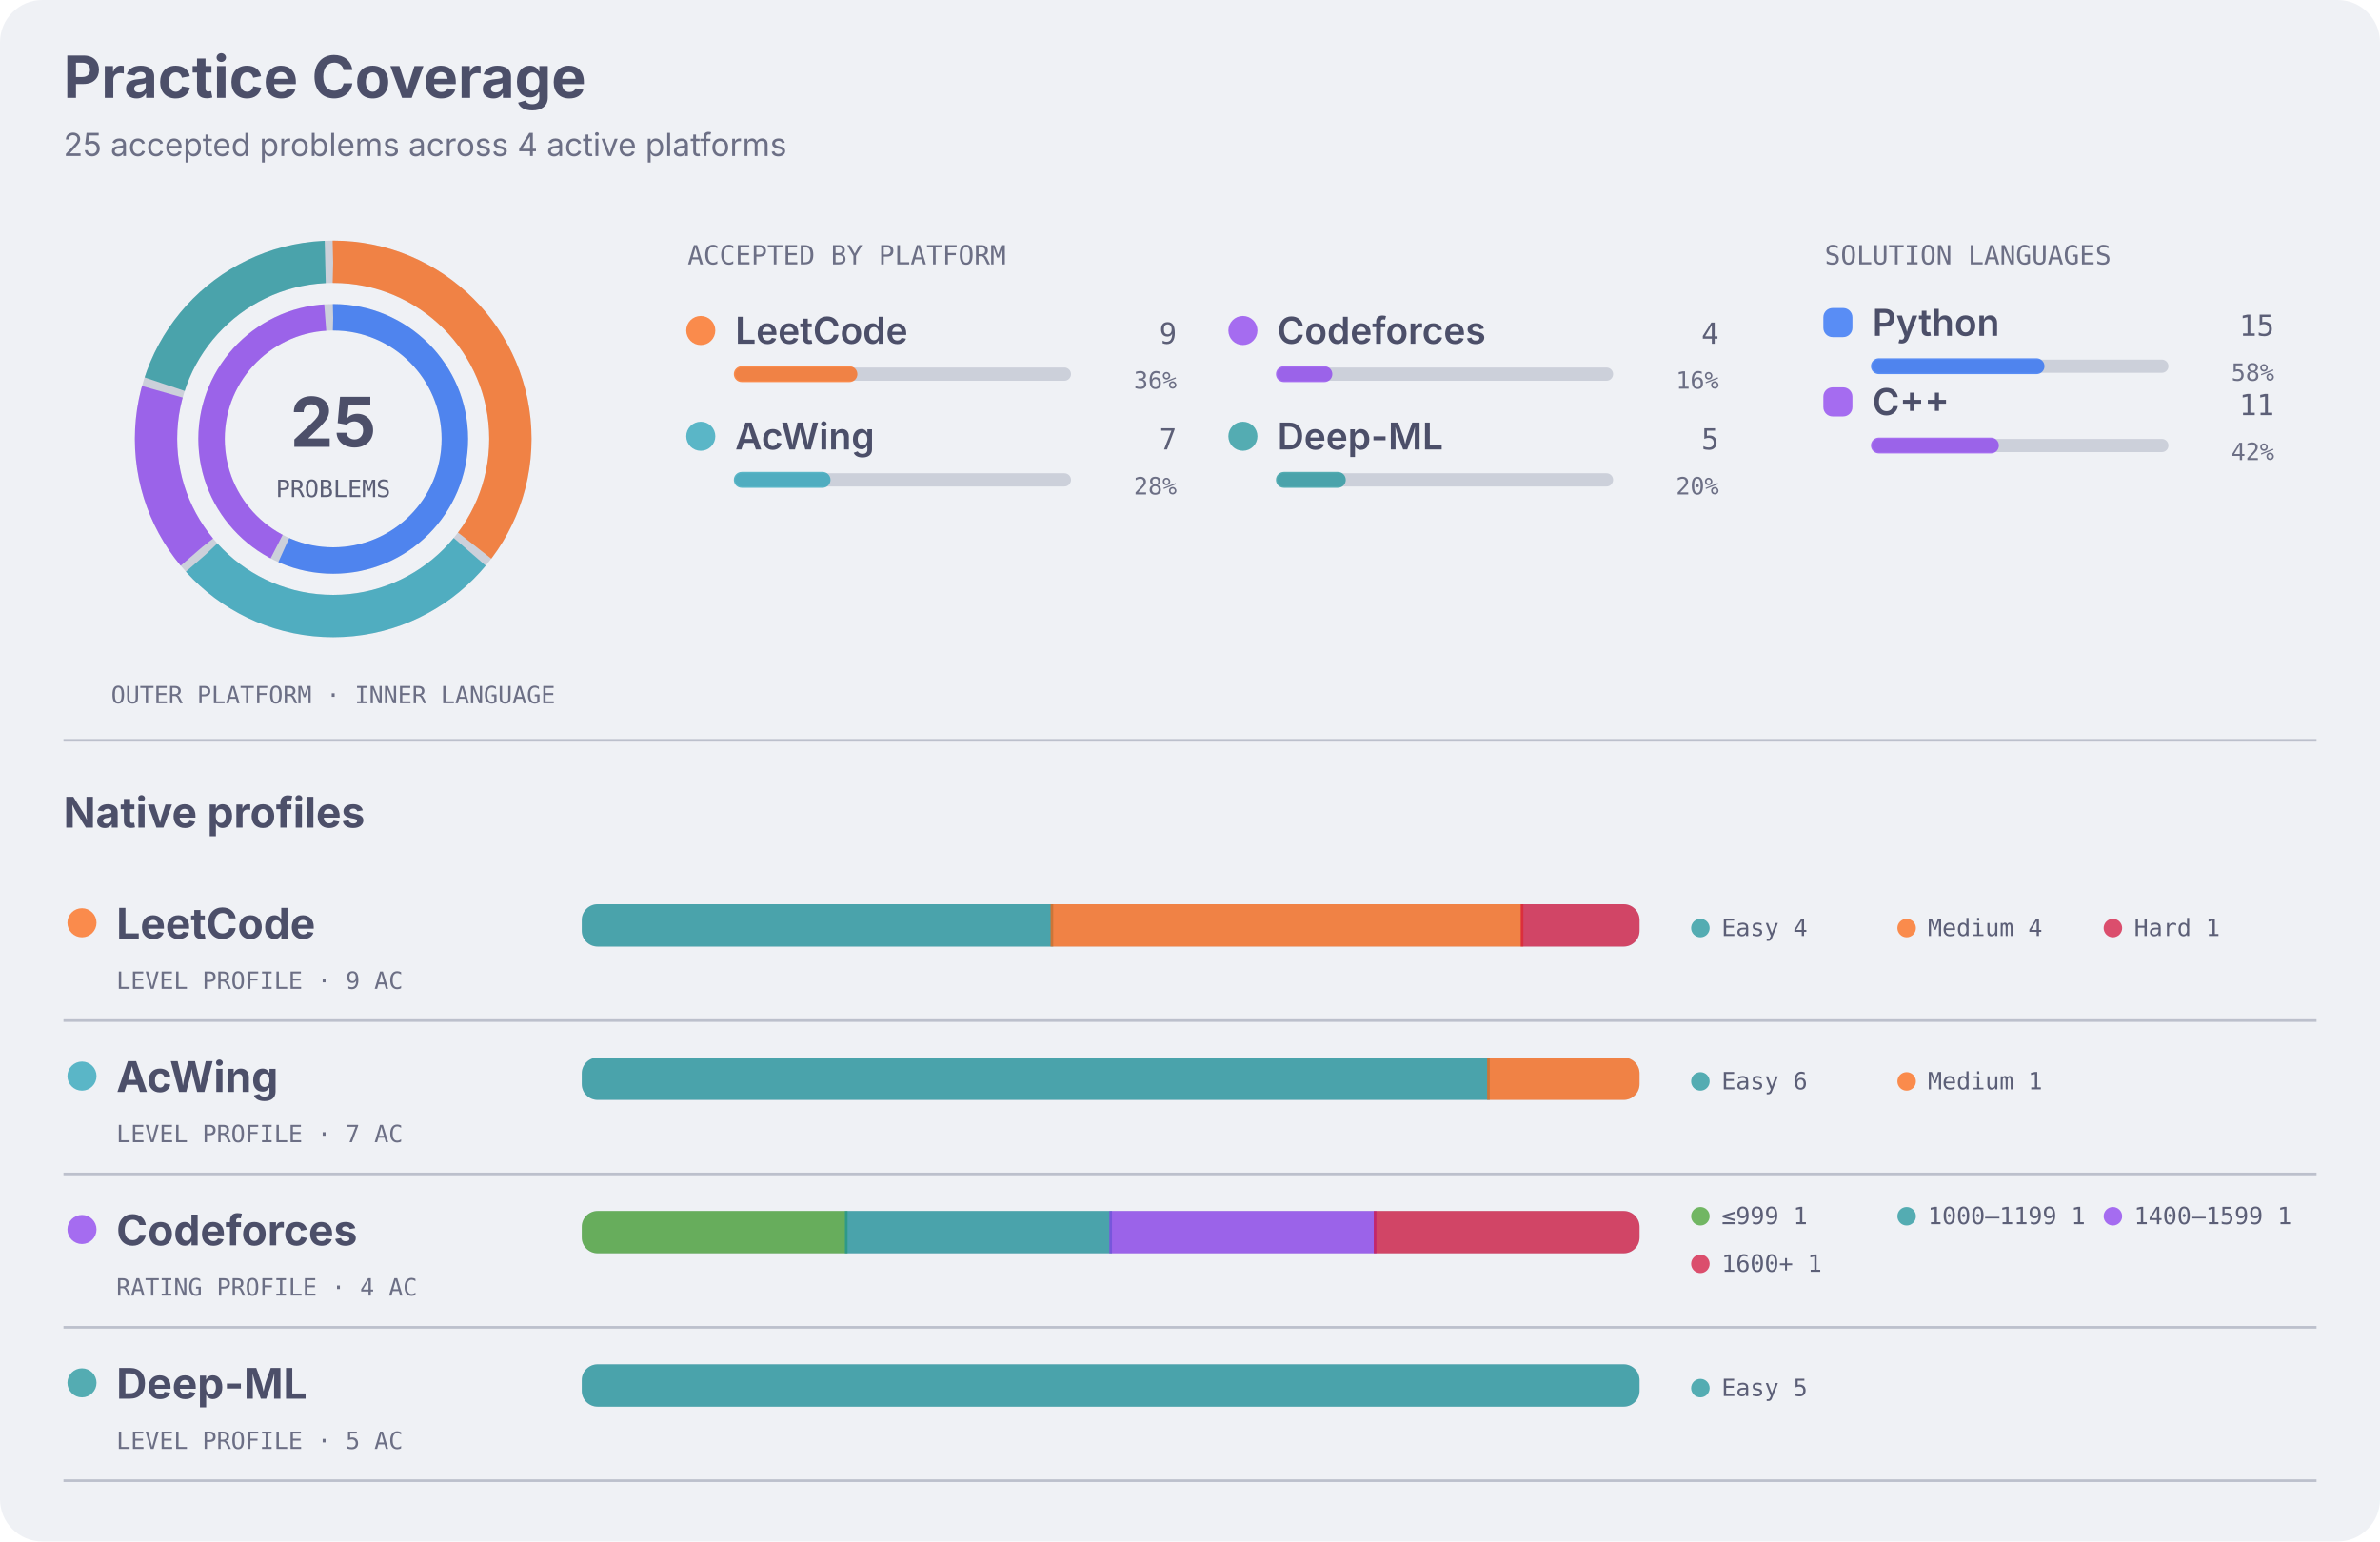
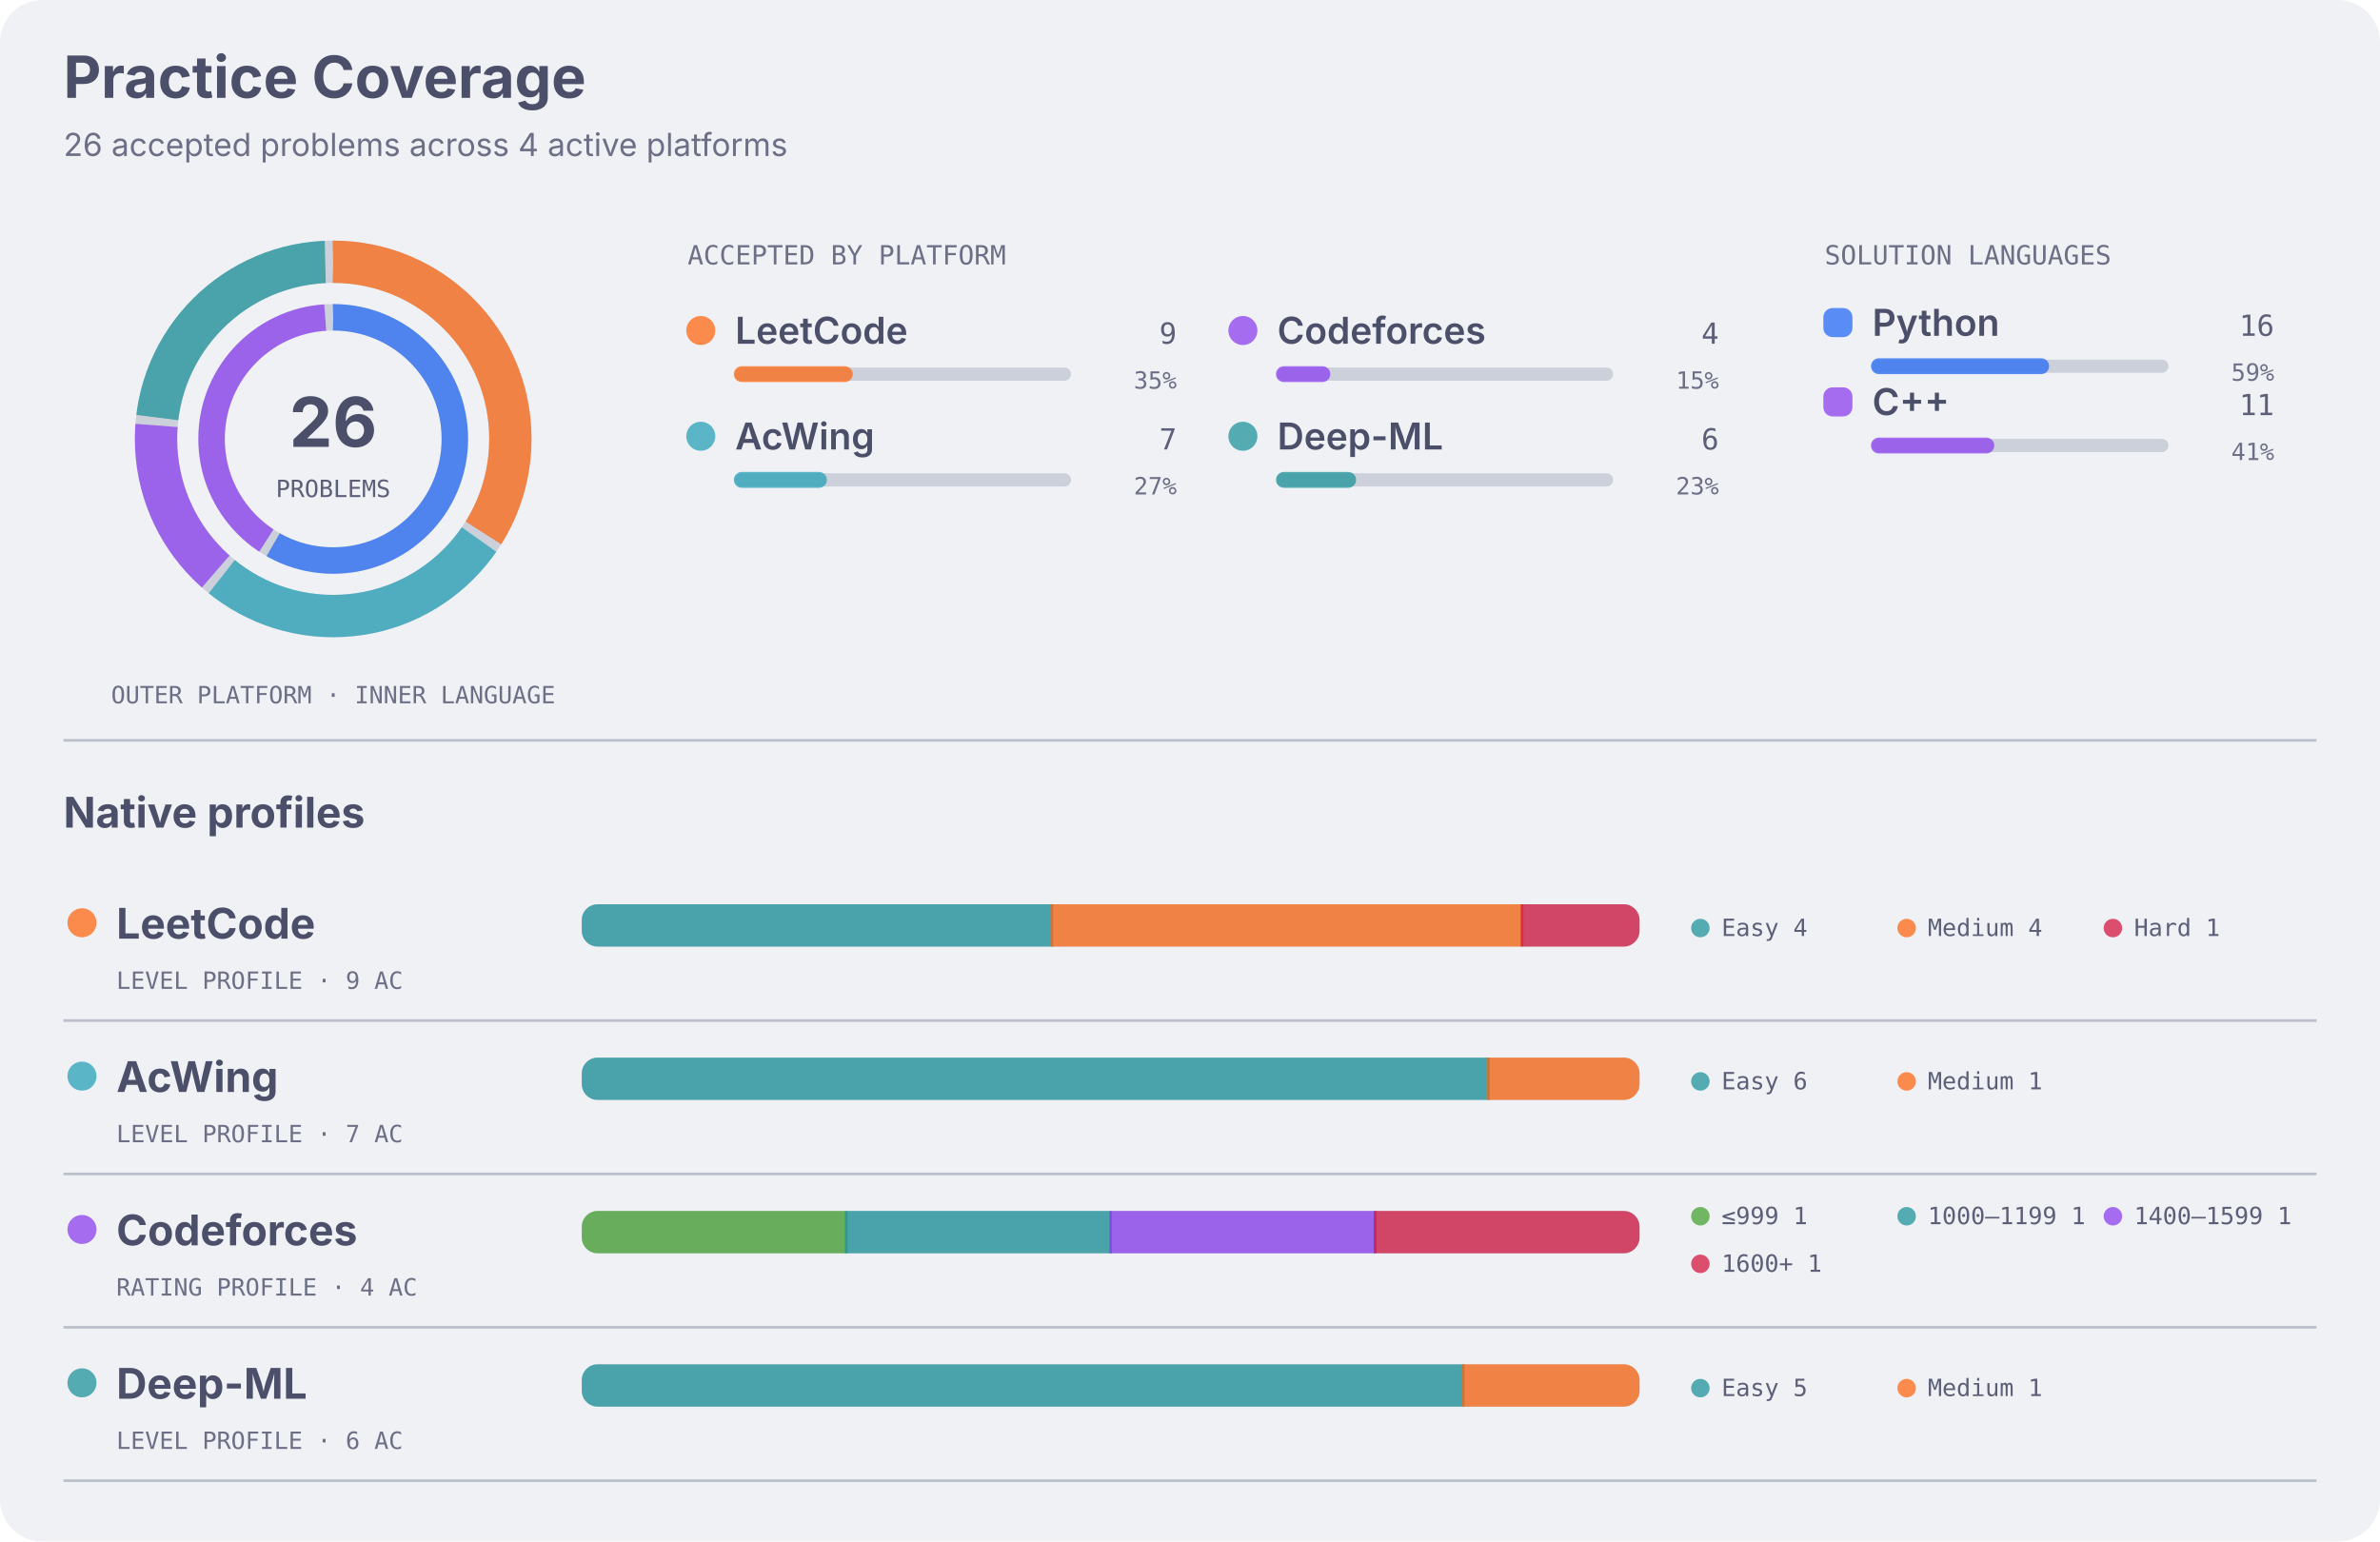
<svg xmlns="http://www.w3.org/2000/svg" width="900" height="583" viewBox="0 0 900 583" role="img" aria-labelledby="coverage-title coverage-desc">
  <style>
    .coverage-background { fill: #eff1f5; }
    .coverage-primary { fill: #4c4f69; }
    .coverage-secondary { fill: #5c5f77; }
    .coverage-muted { fill: #6c6f85; }
    .coverage-track { fill: #ccd0da; }
    .coverage-track-stroke { stroke: #ccd0da; }
    .coverage-divider { stroke: #bcc0cc; }
    .coverage-yellow { fill: #df8e1d; stroke: #df8e1d; }
    .coverage-blue { fill: #1e66f5; stroke: #1e66f5; }
    .coverage-sapphire { fill: #209fb5; stroke: #209fb5; }
    .coverage-mauve { fill: #8839ef; stroke: #8839ef; }
    .coverage-green { fill: #40a02b; stroke: #40a02b; }
    .coverage-peach { fill: #fe640b; stroke: #fe640b; }
    .coverage-red { fill: #d20f39; stroke: #d20f39; }
    .coverage-teal { fill: #179299; stroke: #179299; }
    .coverage-overlay { fill: #7c7f93; stroke: #7c7f93; }
    .coverage-accent { opacity: 0.72; }
    .coverage-empty { opacity: 0.32; }
    @media (prefers-color-scheme: dark) {
      .coverage-background { fill: #1e1e2e; }
      .coverage-primary { fill: #cdd6f4; }
      .coverage-secondary { fill: #bac2de; }
      .coverage-muted { fill: #a6adc8; }
      .coverage-track { fill: #313244; }
      .coverage-track-stroke { stroke: #313244; }
      .coverage-divider { stroke: #45475a; }
      .coverage-yellow { fill: #f9e2af; stroke: #f9e2af; }
      .coverage-blue { fill: #89b4fa; stroke: #89b4fa; }
      .coverage-sapphire { fill: #74c7ec; stroke: #74c7ec; }
      .coverage-mauve { fill: #cba6f7; stroke: #cba6f7; }
      .coverage-green { fill: #a6e3a1; stroke: #a6e3a1; }
      .coverage-peach { fill: #fab387; stroke: #fab387; }
      .coverage-red { fill: #f38ba8; stroke: #f38ba8; }
      .coverage-teal { fill: #94e2d5; stroke: #94e2d5; }
      .coverage-overlay { fill: #9399b2; stroke: #9399b2; }
      .coverage-accent { opacity: 1; }
      .coverage-empty { opacity: 0.45; }
    }
  </style>
  <rect class="coverage-background" width="900" height="583" rx="16" />
  <text class="coverage-primary" x="24" y="37" font-family="-apple-system,BlinkMacSystemFont,Segoe UI,sans-serif" font-size="22" font-weight="700">Practice Coverage</text>
-   <text class="coverage-muted" x="24" y="59" font-family="-apple-system,BlinkMacSystemFont,Segoe UI,sans-serif" font-size="12">25 accepted problems across 4 active platforms</text>
+   <text class="coverage-muted" x="24" y="59" font-family="-apple-system,BlinkMacSystemFont,Segoe UI,sans-serif" font-size="12">26 accepted problems across 4 active platforms</text>
  <circle class="coverage-track-stroke" cx="126" cy="166" r="67" fill="none" stroke-width="16" />
-   <circle class="coverage-accent coverage-peach" cx="126" cy="166" r="67" style="fill:none" stroke-width="16" stroke-dasharray="148.55 272.42" stroke-dashoffset="-0.00" transform="rotate(-90 126 166)" data-ring="platform" data-segment="LeetCode" data-count="9">
+   <circle class="coverage-accent coverage-peach" cx="126" cy="166" r="67" style="fill:none" stroke-width="16" stroke-dasharray="142.72 278.25" stroke-dashoffset="-0.00" transform="rotate(-90 126 166)" data-ring="platform" data-segment="LeetCode" data-count="9">
    </circle>
-   <circle class="coverage-accent coverage-sapphire" cx="126" cy="166" r="67" style="fill:none" stroke-width="16" stroke-dasharray="114.87 306.10" stroke-dashoffset="-151.55" transform="rotate(-90 126 166)" data-ring="platform" data-segment="AcWing" data-count="7">
+   <circle class="coverage-accent coverage-sapphire" cx="126" cy="166" r="67" style="fill:none" stroke-width="16" stroke-dasharray="110.34 310.63" stroke-dashoffset="-145.72" transform="rotate(-90 126 166)" data-ring="platform" data-segment="AcWing" data-count="7">
    </circle>
-   <circle class="coverage-accent coverage-mauve" cx="126" cy="166" r="67" style="fill:none" stroke-width="16" stroke-dasharray="64.36 356.62" stroke-dashoffset="-269.42" transform="rotate(-90 126 166)" data-ring="platform" data-segment="Codeforces" data-count="4">
+   <circle class="coverage-accent coverage-mauve" cx="126" cy="166" r="67" style="fill:none" stroke-width="16" stroke-dasharray="61.77 359.21" stroke-dashoffset="-259.06" transform="rotate(-90 126 166)" data-ring="platform" data-segment="Codeforces" data-count="4">
    </circle>
-   <circle class="coverage-accent coverage-teal" cx="126" cy="166" r="67" style="fill:none" stroke-width="16" stroke-dasharray="81.19 339.78" stroke-dashoffset="-336.78" transform="rotate(-90 126 166)" data-ring="platform" data-segment="Deep-ML" data-count="5">
+   <circle class="coverage-accent coverage-teal" cx="126" cy="166" r="67" style="fill:none" stroke-width="16" stroke-dasharray="94.15 326.83" stroke-dashoffset="-323.83" transform="rotate(-90 126 166)" data-ring="platform" data-segment="Deep-ML" data-count="6">
    </circle>
  <circle class="coverage-track-stroke" cx="126" cy="166" r="46" fill="none" stroke-width="10" />
-   <circle class="coverage-accent coverage-blue" cx="126" cy="166" r="46" style="fill:none" stroke-width="10" stroke-dasharray="163.75 125.28" stroke-dashoffset="-0.00" transform="rotate(-90 126 166)" data-ring="language" data-segment="Python" data-count="15">
+   <circle class="coverage-accent coverage-blue" cx="126" cy="166" r="46" style="fill:none" stroke-width="10" stroke-dasharray="168.27 120.75" stroke-dashoffset="-0.00" transform="rotate(-90 126 166)" data-ring="language" data-segment="Python" data-count="16">
    </circle>
-   <circle class="coverage-accent coverage-mauve" cx="126" cy="166" r="46" style="fill:none" stroke-width="10" stroke-dasharray="119.28 169.75" stroke-dashoffset="-166.75" transform="rotate(-90 126 166)" data-ring="language" data-segment="C++" data-count="11">
+   <circle class="coverage-accent coverage-mauve" cx="126" cy="166" r="46" style="fill:none" stroke-width="10" stroke-dasharray="114.75 174.27" stroke-dashoffset="-171.27" transform="rotate(-90 126 166)" data-ring="language" data-segment="C++" data-count="11">
    </circle>
-   <text class="coverage-primary" x="126" y="169" text-anchor="middle" font-family="-apple-system,BlinkMacSystemFont,Segoe UI,sans-serif" font-size="26" font-weight="700">25</text>
+   <text class="coverage-primary" x="126" y="169" text-anchor="middle" font-family="-apple-system,BlinkMacSystemFont,Segoe UI,sans-serif" font-size="26" font-weight="700">26</text>
  <text class="coverage-secondary" x="126" y="188" text-anchor="middle" font-family="ui-monospace,SFMono-Regular,Menlo,monospace" font-size="9">PROBLEMS</text>
  <text class="coverage-muted" x="126" y="266" text-anchor="middle" font-family="ui-monospace,SFMono-Regular,Menlo,monospace" font-size="9">OUTER PLATFORM · INNER LANGUAGE</text>
  <text class="coverage-muted" x="260" y="100" font-family="ui-monospace,SFMono-Regular,Menlo,monospace" font-size="10">ACCEPTED BY PLATFORM</text>
  <text class="coverage-muted" x="690" y="100" font-family="ui-monospace,SFMono-Regular,Menlo,monospace" font-size="10">SOLUTION LANGUAGES</text>
  <circle class="coverage-accent coverage-peach" cx="265" cy="125" r="5" />
  <text class="coverage-primary" x="278" y="130" font-family="-apple-system,BlinkMacSystemFont,Segoe UI,sans-serif" font-size="14" font-weight="600">LeetCode</text>
  <text class="coverage-secondary" x="445" y="130" text-anchor="end" font-family="ui-monospace,SFMono-Regular,Menlo,monospace" font-size="11">9</text>
  <rect class="coverage-track" x="278" y="139" width="127" height="5" rx="2.5" />
-   <rect class="coverage-accent coverage-peach" x="278" y="139" width="45.72" height="5" rx="2.5" data-share="36.0" data-count="9">
+   <rect class="coverage-accent coverage-peach" x="278" y="139" width="43.96" height="5" rx="2.5" data-share="34.6" data-count="9">
    </rect>
-   <text class="coverage-muted" x="445" y="147" text-anchor="end" font-family="ui-monospace,SFMono-Regular,Menlo,monospace" font-size="9">36%</text>
+   <text class="coverage-muted" x="445" y="147" text-anchor="end" font-family="ui-monospace,SFMono-Regular,Menlo,monospace" font-size="9">35%</text>
  <circle class="coverage-accent coverage-sapphire" cx="265" cy="165" r="5" />
  <text class="coverage-primary" x="278" y="170" font-family="-apple-system,BlinkMacSystemFont,Segoe UI,sans-serif" font-size="14" font-weight="600">AcWing</text>
  <text class="coverage-secondary" x="445" y="170" text-anchor="end" font-family="ui-monospace,SFMono-Regular,Menlo,monospace" font-size="11">7</text>
  <rect class="coverage-track" x="278" y="179" width="127" height="5" rx="2.5" />
-   <rect class="coverage-accent coverage-sapphire" x="278" y="179" width="35.56" height="5" rx="2.5" data-share="28.0" data-count="7">
+   <rect class="coverage-accent coverage-sapphire" x="278" y="179" width="34.19" height="5" rx="2.5" data-share="26.9" data-count="7">
    </rect>
-   <text class="coverage-muted" x="445" y="187" text-anchor="end" font-family="ui-monospace,SFMono-Regular,Menlo,monospace" font-size="9">28%</text>
+   <text class="coverage-muted" x="445" y="187" text-anchor="end" font-family="ui-monospace,SFMono-Regular,Menlo,monospace" font-size="9">27%</text>
  <circle class="coverage-accent coverage-mauve" cx="470" cy="125" r="5" />
  <text class="coverage-primary" x="483" y="130" font-family="-apple-system,BlinkMacSystemFont,Segoe UI,sans-serif" font-size="14" font-weight="600">Codeforces</text>
  <text class="coverage-secondary" x="650" y="130" text-anchor="end" font-family="ui-monospace,SFMono-Regular,Menlo,monospace" font-size="11">4</text>
  <rect class="coverage-track" x="483" y="139" width="127" height="5" rx="2.5" />
-   <rect class="coverage-accent coverage-mauve" x="483" y="139" width="20.32" height="5" rx="2.5" data-share="16.0" data-count="4">
+   <rect class="coverage-accent coverage-mauve" x="483" y="139" width="19.54" height="5" rx="2.5" data-share="15.4" data-count="4">
    </rect>
-   <text class="coverage-muted" x="650" y="147" text-anchor="end" font-family="ui-monospace,SFMono-Regular,Menlo,monospace" font-size="9">16%</text>
+   <text class="coverage-muted" x="650" y="147" text-anchor="end" font-family="ui-monospace,SFMono-Regular,Menlo,monospace" font-size="9">15%</text>
  <circle class="coverage-accent coverage-teal" cx="470" cy="165" r="5" />
  <text class="coverage-primary" x="483" y="170" font-family="-apple-system,BlinkMacSystemFont,Segoe UI,sans-serif" font-size="14" font-weight="600">Deep-ML</text>
-   <text class="coverage-secondary" x="650" y="170" text-anchor="end" font-family="ui-monospace,SFMono-Regular,Menlo,monospace" font-size="11">5</text>
+   <text class="coverage-secondary" x="650" y="170" text-anchor="end" font-family="ui-monospace,SFMono-Regular,Menlo,monospace" font-size="11">6</text>
  <rect class="coverage-track" x="483" y="179" width="127" height="5" rx="2.5" />
-   <rect class="coverage-accent coverage-teal" x="483" y="179" width="25.40" height="5" rx="2.5" data-share="20.0" data-count="5">
+   <rect class="coverage-accent coverage-teal" x="483" y="179" width="29.31" height="5" rx="2.5" data-share="23.1" data-count="6">
    </rect>
-   <text class="coverage-muted" x="650" y="187" text-anchor="end" font-family="ui-monospace,SFMono-Regular,Menlo,monospace" font-size="9">20%</text>
+   <text class="coverage-muted" x="650" y="187" text-anchor="end" font-family="ui-monospace,SFMono-Regular,Menlo,monospace" font-size="9">23%</text>
  <rect class="coverage-accent coverage-blue" x="690" y="117" width="10" height="10" rx="3" />
  <text class="coverage-primary" x="708" y="127" font-family="-apple-system,BlinkMacSystemFont,Segoe UI,sans-serif" font-size="14" font-weight="600">Python</text>
-   <text class="coverage-secondary" x="860" y="127" text-anchor="end" font-family="ui-monospace,SFMono-Regular,Menlo,monospace" font-size="11">15</text>
+   <text class="coverage-secondary" x="860" y="127" text-anchor="end" font-family="ui-monospace,SFMono-Regular,Menlo,monospace" font-size="11">16</text>
  <rect class="coverage-track" x="708" y="136" width="112" height="5" rx="2.5" />
-   <rect class="coverage-accent coverage-blue" x="708" y="136" width="64.62" height="5" rx="2.5" data-share="57.7" data-count="15">
+   <rect class="coverage-accent coverage-blue" x="708" y="136" width="66.37" height="5" rx="2.5" data-share="59.3" data-count="16">
    </rect>
-   <text class="coverage-muted" x="860" y="144" text-anchor="end" font-family="ui-monospace,SFMono-Regular,Menlo,monospace" font-size="9">58%</text>
+   <text class="coverage-muted" x="860" y="144" text-anchor="end" font-family="ui-monospace,SFMono-Regular,Menlo,monospace" font-size="9">59%</text>
  <rect class="coverage-accent coverage-mauve" x="690" y="147" width="10" height="10" rx="3" />
  <text class="coverage-primary" x="708" y="157" font-family="-apple-system,BlinkMacSystemFont,Segoe UI,sans-serif" font-size="14" font-weight="600">C++</text>
  <text class="coverage-secondary" x="860" y="157" text-anchor="end" font-family="ui-monospace,SFMono-Regular,Menlo,monospace" font-size="11">11</text>
  <rect class="coverage-track" x="708" y="166" width="112" height="5" rx="2.5" />
-   <rect class="coverage-accent coverage-mauve" x="708" y="166" width="47.38" height="5" rx="2.5" data-share="42.3" data-count="11">
+   <rect class="coverage-accent coverage-mauve" x="708" y="166" width="45.63" height="5" rx="2.5" data-share="40.7" data-count="11">
    </rect>
-   <text class="coverage-muted" x="860" y="174" text-anchor="end" font-family="ui-monospace,SFMono-Regular,Menlo,monospace" font-size="9">42%</text>
+   <text class="coverage-muted" x="860" y="174" text-anchor="end" font-family="ui-monospace,SFMono-Regular,Menlo,monospace" font-size="9">41%</text>
  <line class="coverage-divider" x1="24" y1="280" x2="876" y2="280" />
  <text class="coverage-primary" x="24" y="313" font-family="-apple-system,BlinkMacSystemFont,Segoe UI,sans-serif" font-size="16" font-weight="700">Native profiles</text>
  <circle class="coverage-accent coverage-peach" cx="31" cy="349" r="5" />
  <text class="coverage-primary" x="44" y="355" font-family="-apple-system,BlinkMacSystemFont,Segoe UI,sans-serif" font-size="16" font-weight="650">LeetCode</text>
  <text class="coverage-muted" x="44" y="374" font-family="ui-monospace,SFMono-Regular,Menlo,monospace" font-size="9">LEVEL PROFILE · 9 AC</text>
  <rect class="coverage-track" x="220" y="342" width="400" height="16" rx="6" />
  <clipPath id="leetcode-profile-clip">
    <rect x="220" y="342" width="400" height="16" rx="6" />
  </clipPath>
  <rect x="220.00" y="342" width="177.78" height="16" class="coverage-accent coverage-teal" clip-path="url(#leetcode-profile-clip)" data-profile="leetcode" data-segment="Easy" data-count="4">
    </rect>
  <rect x="397.78" y="342" width="177.78" height="16" class="coverage-accent coverage-peach" clip-path="url(#leetcode-profile-clip)" data-profile="leetcode" data-segment="Medium" data-count="4">
    </rect>
  <rect x="575.56" y="342" width="44.44" height="16" class="coverage-accent coverage-red" clip-path="url(#leetcode-profile-clip)" data-profile="leetcode" data-segment="Hard" data-count="1">
    </rect>
  <circle class="coverage-accent coverage-teal" cx="643" cy="351" r="3" />
  <text class="coverage-secondary" x="651" y="354" font-family="ui-monospace,SFMono-Regular,Menlo,monospace" font-size="9" data-profile-summary="leetcode" data-segment="Easy" data-count="4">Easy 4</text>
  <circle class="coverage-accent coverage-peach" cx="721" cy="351" r="3" />
  <text class="coverage-secondary" x="729" y="354" font-family="ui-monospace,SFMono-Regular,Menlo,monospace" font-size="9" data-profile-summary="leetcode" data-segment="Medium" data-count="4">Medium 4</text>
  <circle class="coverage-accent coverage-red" cx="799" cy="351" r="3" />
  <text class="coverage-secondary" x="807" y="354" font-family="ui-monospace,SFMono-Regular,Menlo,monospace" font-size="9" data-profile-summary="leetcode" data-segment="Hard" data-count="1">Hard 1</text>
  <line class="coverage-divider" x1="24" y1="386" x2="876" y2="386" />
  <circle class="coverage-accent coverage-sapphire" cx="31" cy="407" r="5" />
  <text class="coverage-primary" x="44" y="413" font-family="-apple-system,BlinkMacSystemFont,Segoe UI,sans-serif" font-size="16" font-weight="650">AcWing</text>
  <text class="coverage-muted" x="44" y="432" font-family="ui-monospace,SFMono-Regular,Menlo,monospace" font-size="9">LEVEL PROFILE · 7 AC</text>
  <rect class="coverage-track" x="220" y="400" width="400" height="16" rx="6" />
  <clipPath id="acwing-profile-clip">
    <rect x="220" y="400" width="400" height="16" rx="6" />
  </clipPath>
  <rect x="220.00" y="400" width="342.86" height="16" class="coverage-accent coverage-teal" clip-path="url(#acwing-profile-clip)" data-profile="acwing" data-segment="Easy" data-count="6">
    </rect>
  <rect x="562.86" y="400" width="57.14" height="16" class="coverage-accent coverage-peach" clip-path="url(#acwing-profile-clip)" data-profile="acwing" data-segment="Medium" data-count="1">
    </rect>
  <circle class="coverage-accent coverage-teal" cx="643" cy="409" r="3" />
  <text class="coverage-secondary" x="651" y="412" font-family="ui-monospace,SFMono-Regular,Menlo,monospace" font-size="9" data-profile-summary="acwing" data-segment="Easy" data-count="6">Easy 6</text>
  <circle class="coverage-accent coverage-peach" cx="721" cy="409" r="3" />
  <text class="coverage-secondary" x="729" y="412" font-family="ui-monospace,SFMono-Regular,Menlo,monospace" font-size="9" data-profile-summary="acwing" data-segment="Medium" data-count="1">Medium 1</text>
  <line class="coverage-divider" x1="24" y1="444" x2="876" y2="444" />
  <circle class="coverage-accent coverage-mauve" cx="31" cy="465" r="5" />
  <text class="coverage-primary" x="44" y="471" font-family="-apple-system,BlinkMacSystemFont,Segoe UI,sans-serif" font-size="16" font-weight="650">Codeforces</text>
  <text class="coverage-muted" x="44" y="490" font-family="ui-monospace,SFMono-Regular,Menlo,monospace" font-size="9">RATING PROFILE · 4 AC</text>
  <rect class="coverage-track" x="220" y="458" width="400" height="16" rx="6" />
  <clipPath id="codeforces-profile-clip">
    <rect x="220" y="458" width="400" height="16" rx="6" />
  </clipPath>
  <rect x="220.00" y="458" width="100.00" height="16" class="coverage-accent coverage-green" clip-path="url(#codeforces-profile-clip)" data-profile="codeforces" data-segment="≤999" data-count="1">
    </rect>
  <rect x="320.00" y="458" width="100.00" height="16" class="coverage-accent coverage-teal" clip-path="url(#codeforces-profile-clip)" data-profile="codeforces" data-segment="1000–1199" data-count="1">
    </rect>
  <rect x="420.00" y="458" width="100.00" height="16" class="coverage-accent coverage-mauve" clip-path="url(#codeforces-profile-clip)" data-profile="codeforces" data-segment="1400–1599" data-count="1">
    </rect>
  <rect x="520.00" y="458" width="100.00" height="16" class="coverage-accent coverage-red" clip-path="url(#codeforces-profile-clip)" data-profile="codeforces" data-segment="1600+" data-count="1">
    </rect>
  <circle class="coverage-accent coverage-green" cx="643" cy="460" r="3" />
  <text class="coverage-secondary" x="651" y="463" font-family="ui-monospace,SFMono-Regular,Menlo,monospace" font-size="9" data-profile-summary="codeforces" data-segment="≤999" data-count="1">≤999 1</text>
  <circle class="coverage-accent coverage-teal" cx="721" cy="460" r="3" />
  <text class="coverage-secondary" x="729" y="463" font-family="ui-monospace,SFMono-Regular,Menlo,monospace" font-size="9" data-profile-summary="codeforces" data-segment="1000–1199" data-count="1">1000–1199 1</text>
  <circle class="coverage-accent coverage-mauve" cx="799" cy="460" r="3" />
  <text class="coverage-secondary" x="807" y="463" font-family="ui-monospace,SFMono-Regular,Menlo,monospace" font-size="9" data-profile-summary="codeforces" data-segment="1400–1599" data-count="1">1400–1599 1</text>
  <circle class="coverage-accent coverage-red" cx="643" cy="478" r="3" />
  <text class="coverage-secondary" x="651" y="481" font-family="ui-monospace,SFMono-Regular,Menlo,monospace" font-size="9" data-profile-summary="codeforces" data-segment="1600+" data-count="1">1600+ 1</text>
  <line class="coverage-divider" x1="24" y1="502" x2="876" y2="502" />
  <circle class="coverage-accent coverage-teal" cx="31" cy="523" r="5" />
  <text class="coverage-primary" x="44" y="529" font-family="-apple-system,BlinkMacSystemFont,Segoe UI,sans-serif" font-size="16" font-weight="650">Deep-ML</text>
-   <text class="coverage-muted" x="44" y="548" font-family="ui-monospace,SFMono-Regular,Menlo,monospace" font-size="9">LEVEL PROFILE · 5 AC</text>
+   <text class="coverage-muted" x="44" y="548" font-family="ui-monospace,SFMono-Regular,Menlo,monospace" font-size="9">LEVEL PROFILE · 6 AC</text>
  <rect class="coverage-track" x="220" y="516" width="400" height="16" rx="6" />
  <clipPath id="deep-ml-profile-clip">
    <rect x="220" y="516" width="400" height="16" rx="6" />
  </clipPath>
-   <rect x="220.00" y="516" width="400.00" height="16" class="coverage-accent coverage-teal" clip-path="url(#deep-ml-profile-clip)" data-profile="deep-ml" data-segment="Easy" data-count="5">
+   <rect x="220.00" y="516" width="333.33" height="16" class="coverage-accent coverage-teal" clip-path="url(#deep-ml-profile-clip)" data-profile="deep-ml" data-segment="Easy" data-count="5">
+     </rect>
+   <rect x="553.33" y="516" width="66.67" height="16" class="coverage-accent coverage-peach" clip-path="url(#deep-ml-profile-clip)" data-profile="deep-ml" data-segment="Medium" data-count="1">
    </rect>
  <circle class="coverage-accent coverage-teal" cx="643" cy="525" r="3" />
  <text class="coverage-secondary" x="651" y="528" font-family="ui-monospace,SFMono-Regular,Menlo,monospace" font-size="9" data-profile-summary="deep-ml" data-segment="Easy" data-count="5">Easy 5</text>
+   <circle class="coverage-accent coverage-peach" cx="721" cy="525" r="3" />
+   <text class="coverage-secondary" x="729" y="528" font-family="ui-monospace,SFMono-Regular,Menlo,monospace" font-size="9" data-profile-summary="deep-ml" data-segment="Medium" data-count="1">Medium 1</text>
  <line class="coverage-divider" x1="24" y1="560" x2="876" y2="560" />
</svg>
